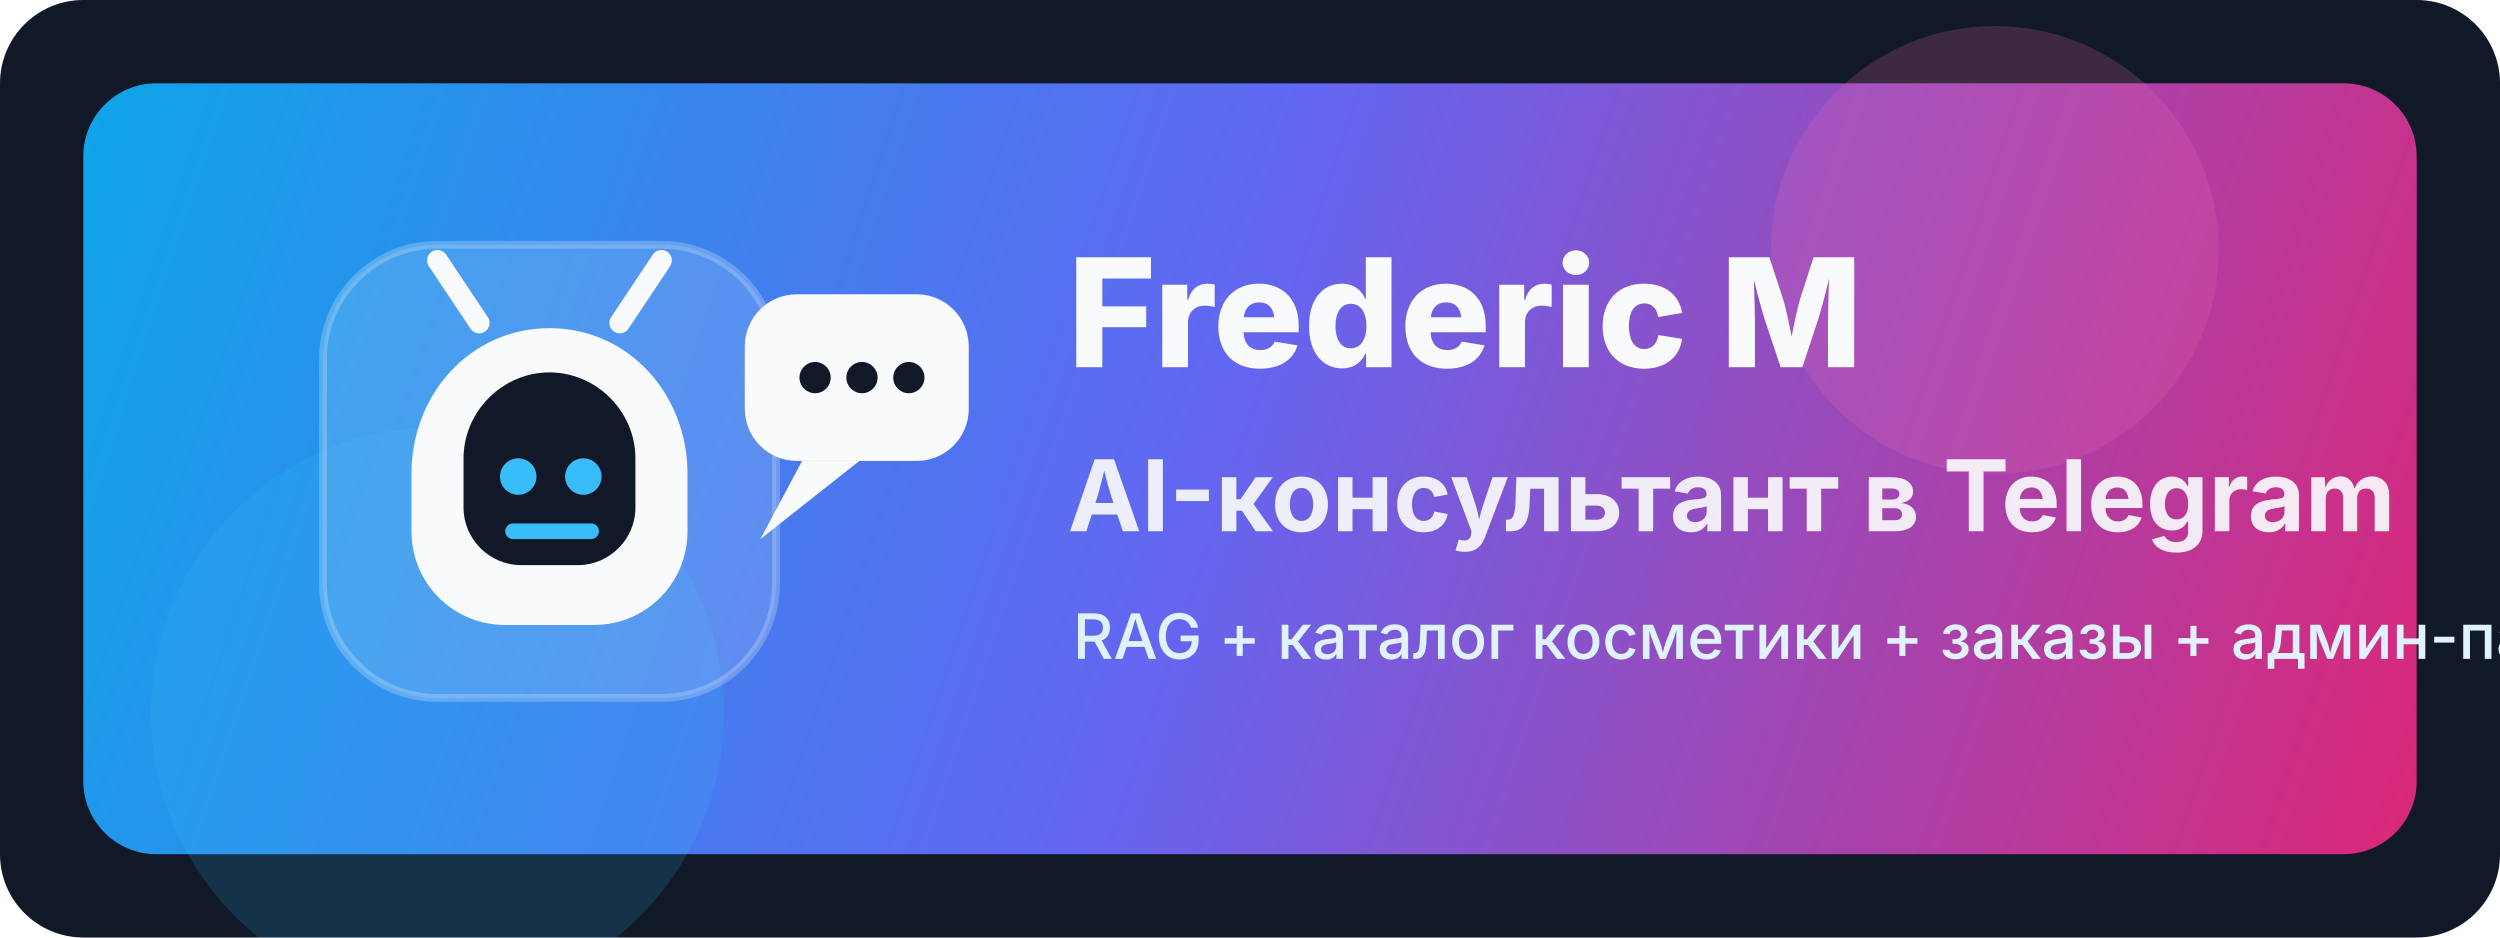
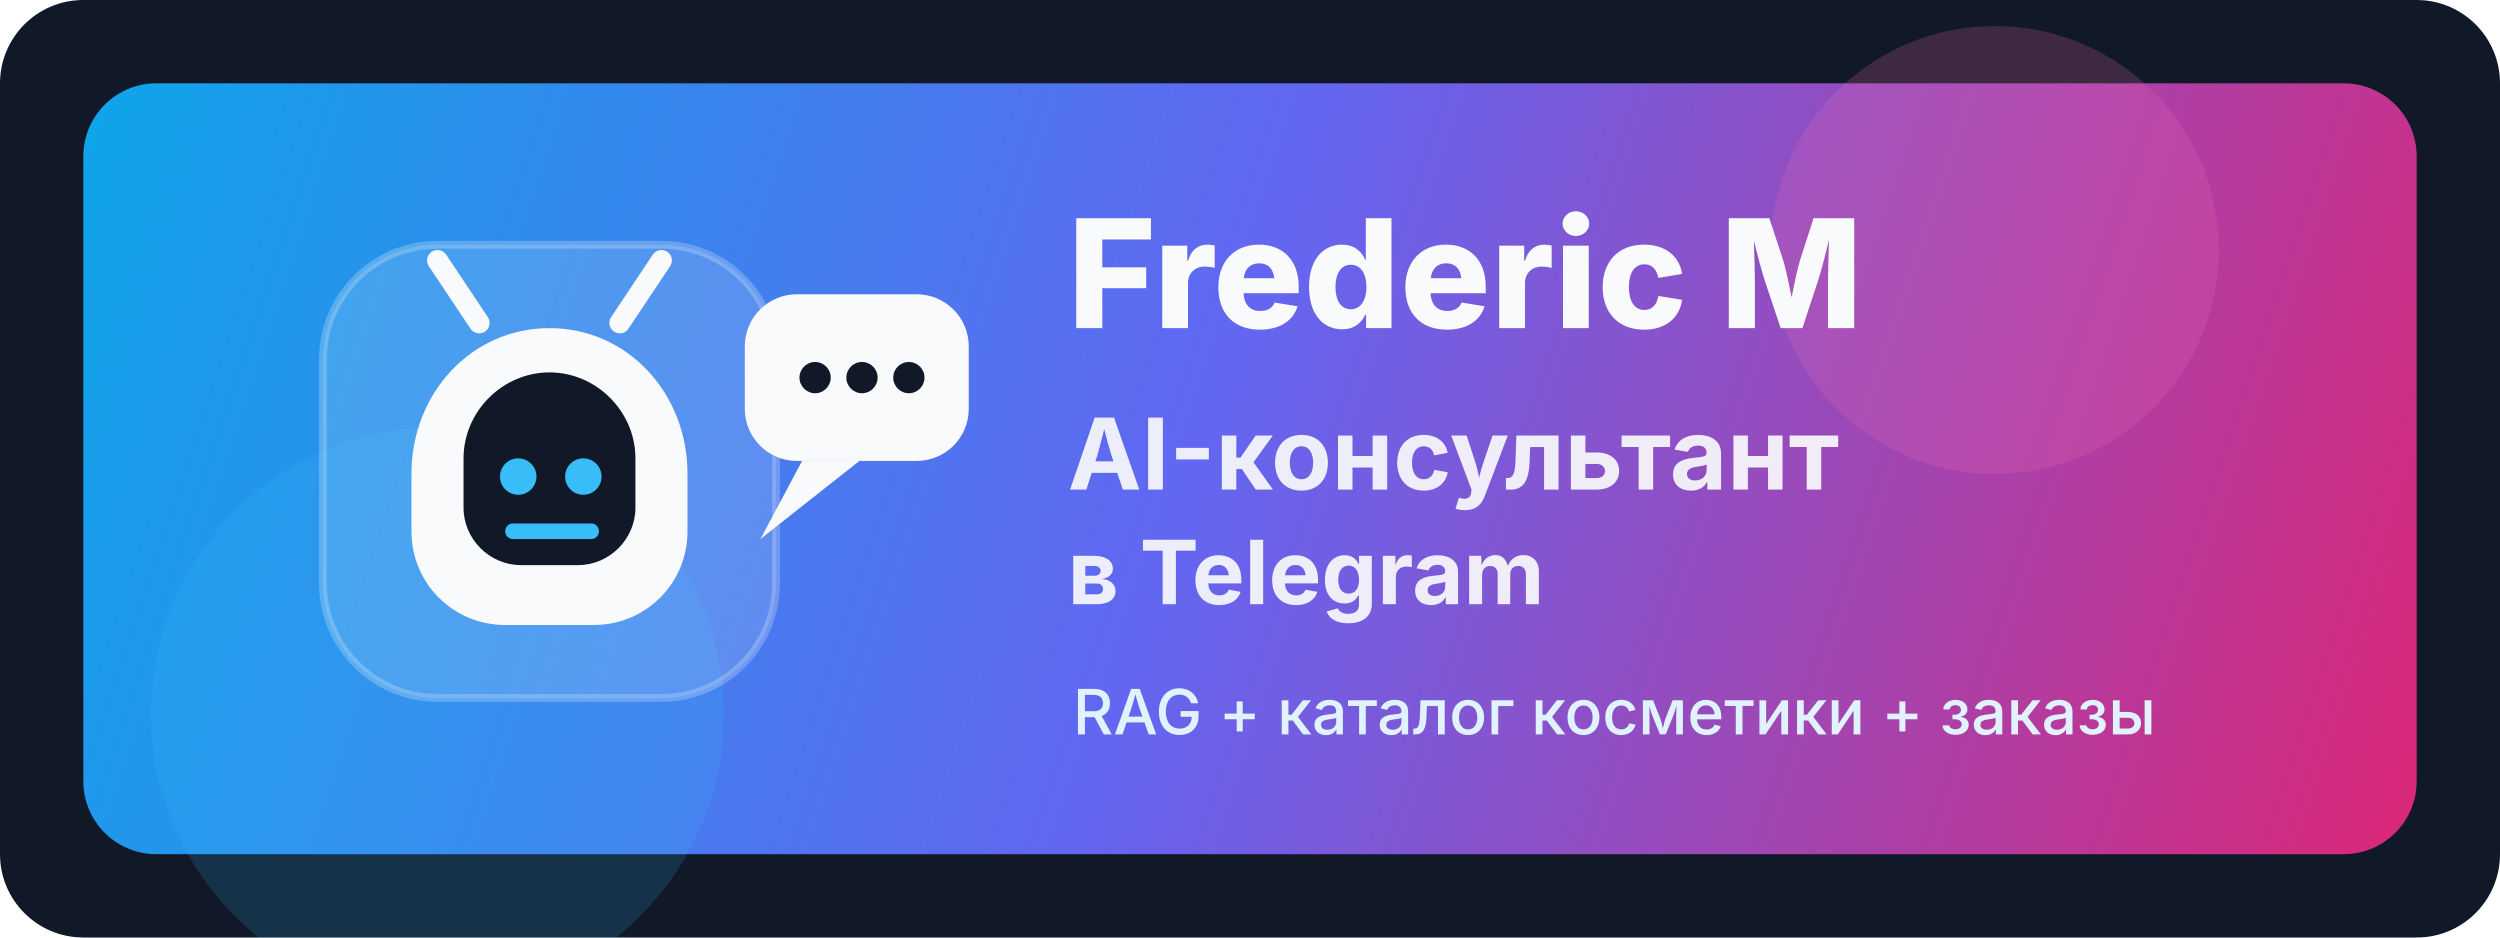
<svg xmlns="http://www.w3.org/2000/svg" width="960" height="360" viewBox="0 0 960 360" fill="none">
  <rect width="960" height="360" rx="32" fill="#111827" />
  <rect x="32" y="32" width="896" height="296" rx="28" fill="url(#bg)" />
  <circle cx="766" cy="96" r="86" fill="#F472B6" fill-opacity=".20" />
  <circle cx="168" cy="274" r="110" fill="#38BDF8" fill-opacity=".16" />
  <rect x="124" y="94" width="174" height="174" rx="44" fill="#F8FAFC" fill-opacity=".14" stroke="#F8FAFC" stroke-opacity=".24" stroke-width="3" />
  <path d="M158 182c0-31 23-56 53-56s53 25 53 56v22c0 20-16 36-36 36h-34c-20 0-36-16-36-36v-22Z" fill="#F8FAFC" />
  <path d="M178 176c0-18 15-33 33-33s33 15 33 33v19c0 12-10 22-22 22h-22c-12 0-22-10-22-22v-19Z" fill="#111827" />
  <circle cx="199" cy="183" r="7" fill="#38BDF8" />
  <circle cx="224" cy="183" r="7" fill="#38BDF8" />
  <path d="M197 204h30" stroke="#38BDF8" stroke-width="6" stroke-linecap="round" />
  <path d="M184 124l-16-24M238 124l16-24" stroke="#F8FAFC" stroke-width="8" stroke-linecap="round" />
  <rect x="286" y="113" width="86" height="64" rx="20" fill="#F8FAFC" />
  <path d="M308 177l-16 30 38-30" fill="#F8FAFC" />
  <circle cx="313" cy="145" r="6" fill="#111827" />
  <circle cx="331" cy="145" r="6" fill="#111827" />
  <circle cx="349" cy="145" r="6" fill="#111827" />
-   <text x="410" y="141" fill="#F8FAFC" font-family="Inter, Arial, sans-serif" font-size="58" font-weight="800">Frederic M</text>
-   <text x="410" y="204" fill="#F8FAFC" fill-opacity=".92" font-family="Inter, Arial, sans-serif" font-size="38" font-weight="700">AI-консультант в Telegram</text>
-   <text x="412" y="253" fill="#E0F2FE" font-family="Inter, Arial, sans-serif" font-size="24" font-weight="500">RAG + каталог косметики + заказы + админ-панель</text>
+   <text x="410" y="126" fill="#F8FAFC" font-family="Inter, Arial, sans-serif" font-size="58" font-weight="800">Frederic M</text>
+   <text x="410" y="188" fill="#F8FAFC" fill-opacity=".92" font-family="Inter, Arial, sans-serif" font-size="38" font-weight="700">AI-консультант</text>
+   <text x="410" y="232" fill="#F8FAFC" fill-opacity=".92" font-family="Inter, Arial, sans-serif" font-size="34" font-weight="700">в Telegram</text>
+   <text x="412" y="282" fill="#E0F2FE" font-family="Inter, Arial, sans-serif" font-size="24" font-weight="500">RAG + каталог косметики + заказы</text>
  <defs>
    <linearGradient id="bg" x1="32" y1="32" x2="928" y2="328" gradientUnits="userSpaceOnUse">
      <stop stop-color="#0EA5E9" />
      <stop offset=".48" stop-color="#6366F1" />
      <stop offset="1" stop-color="#DB2777" />
    </linearGradient>
  </defs>
</svg>
